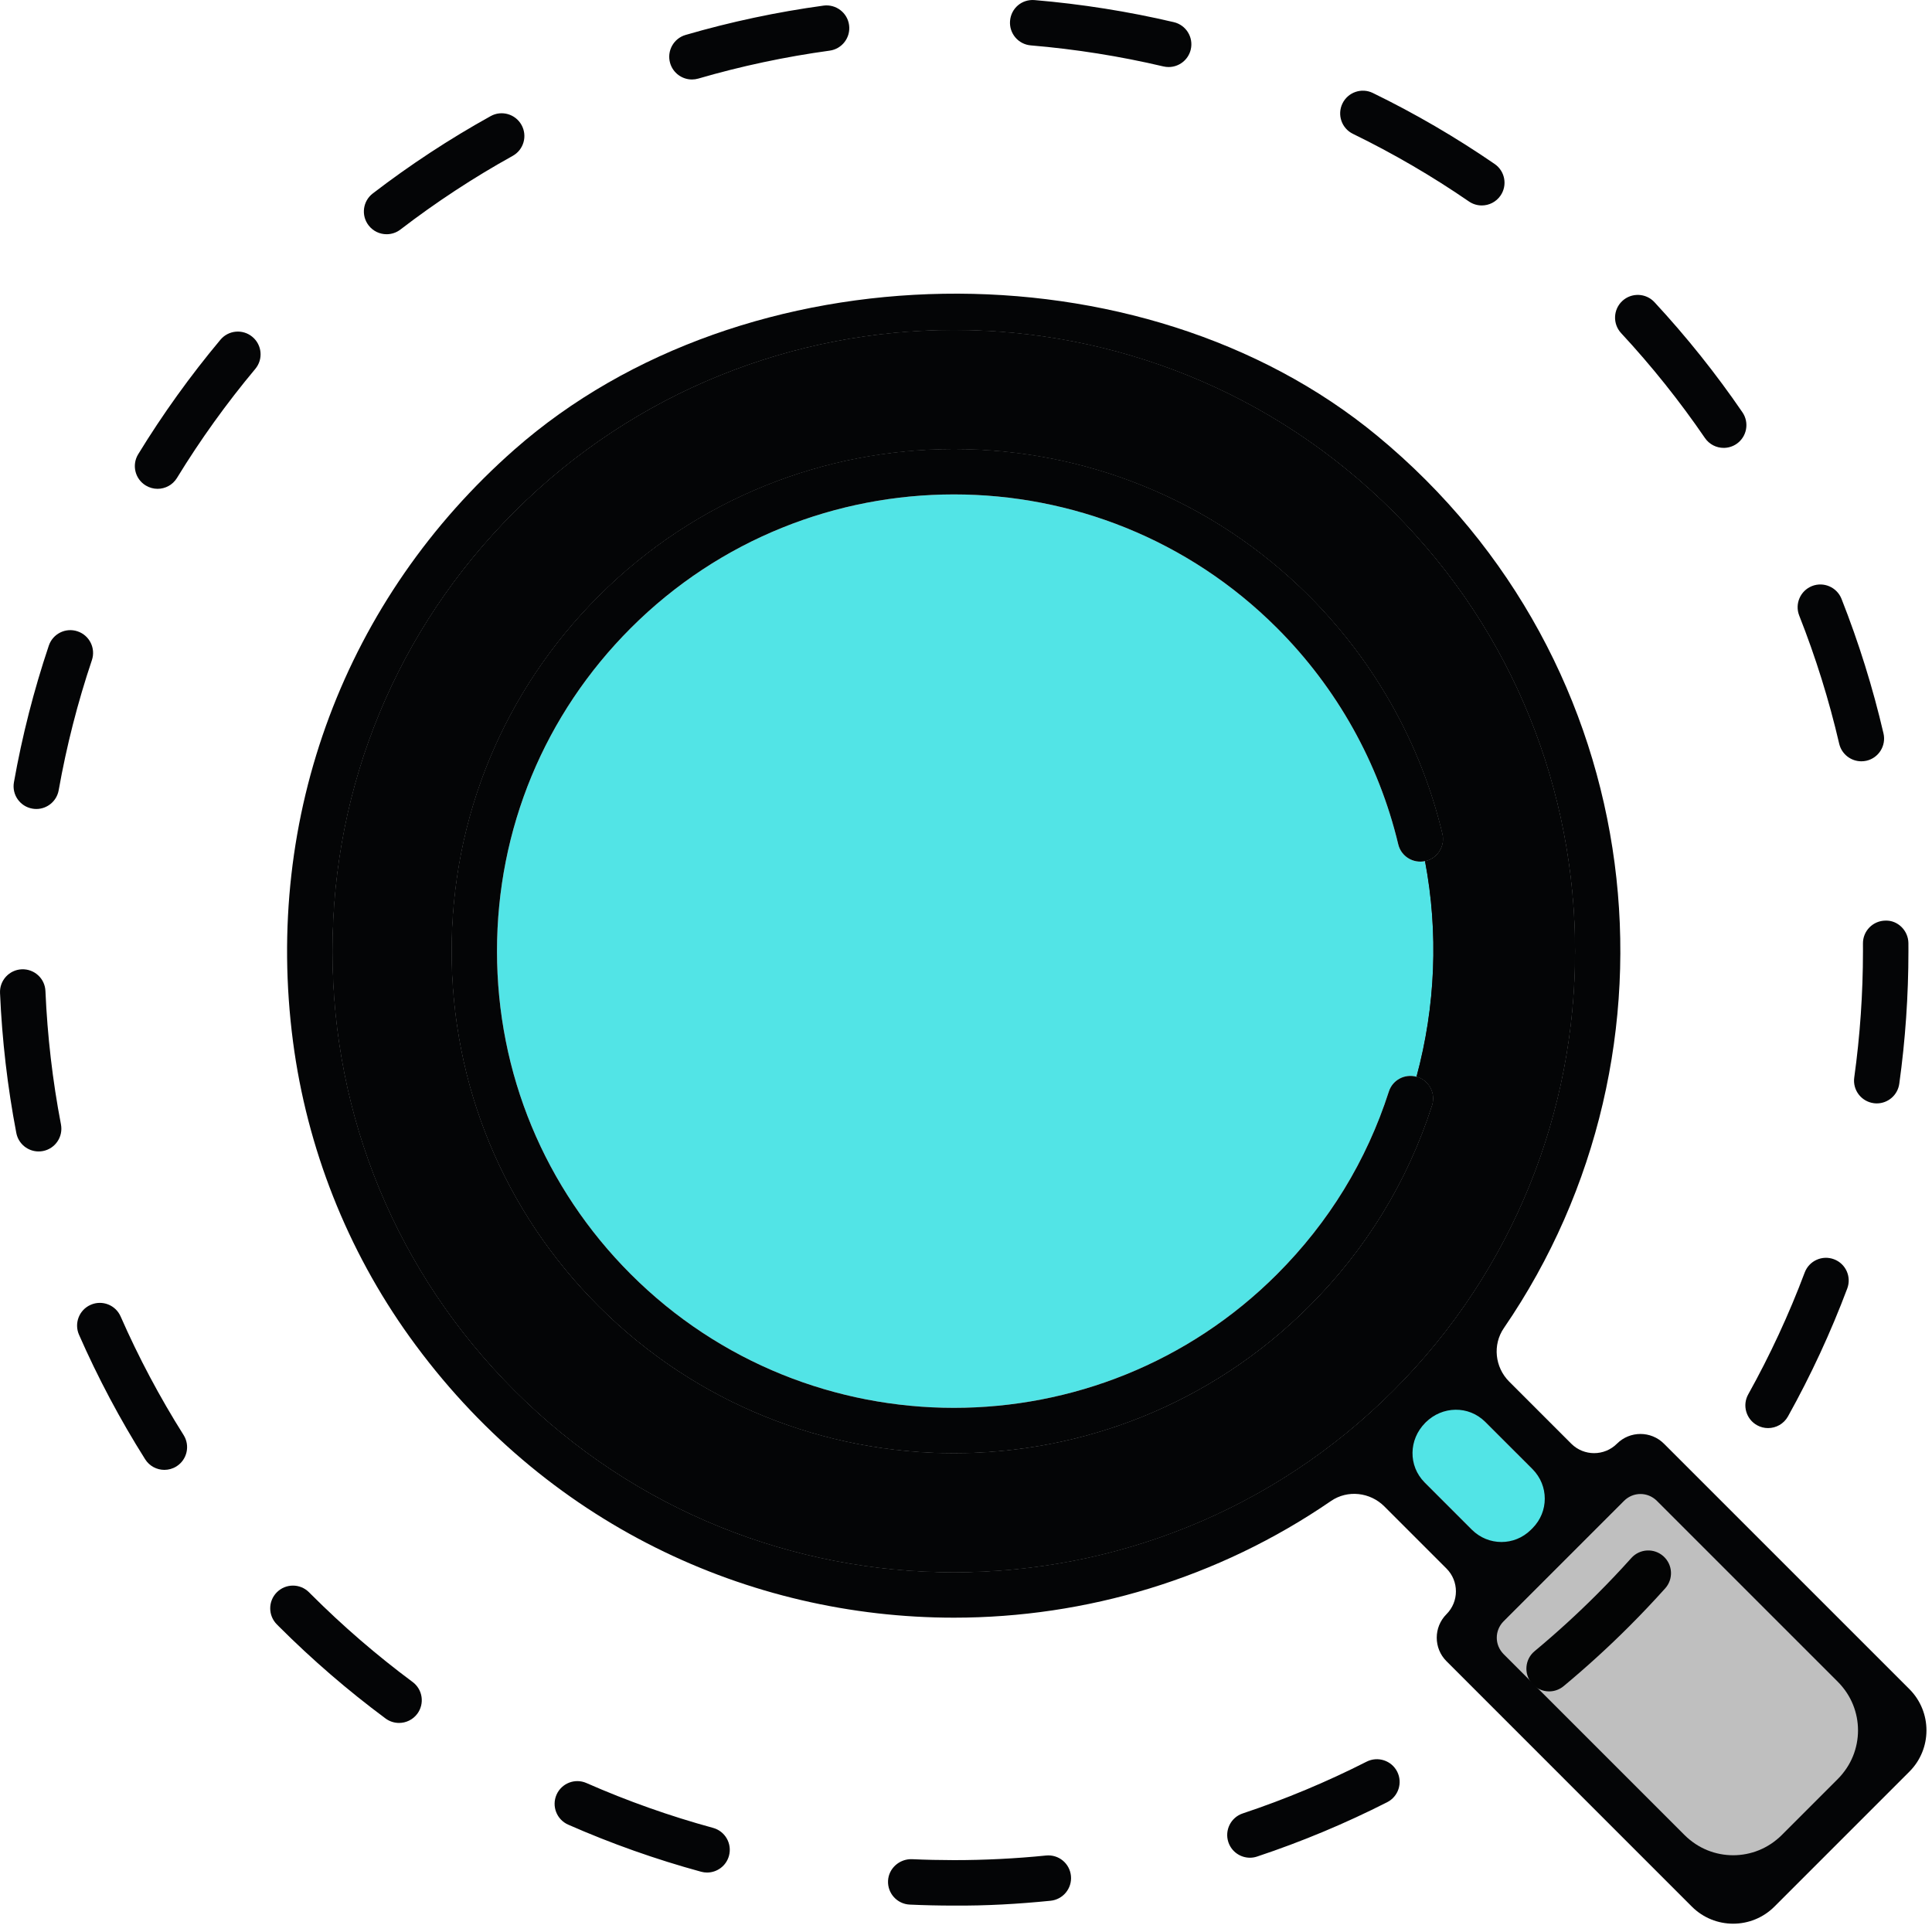
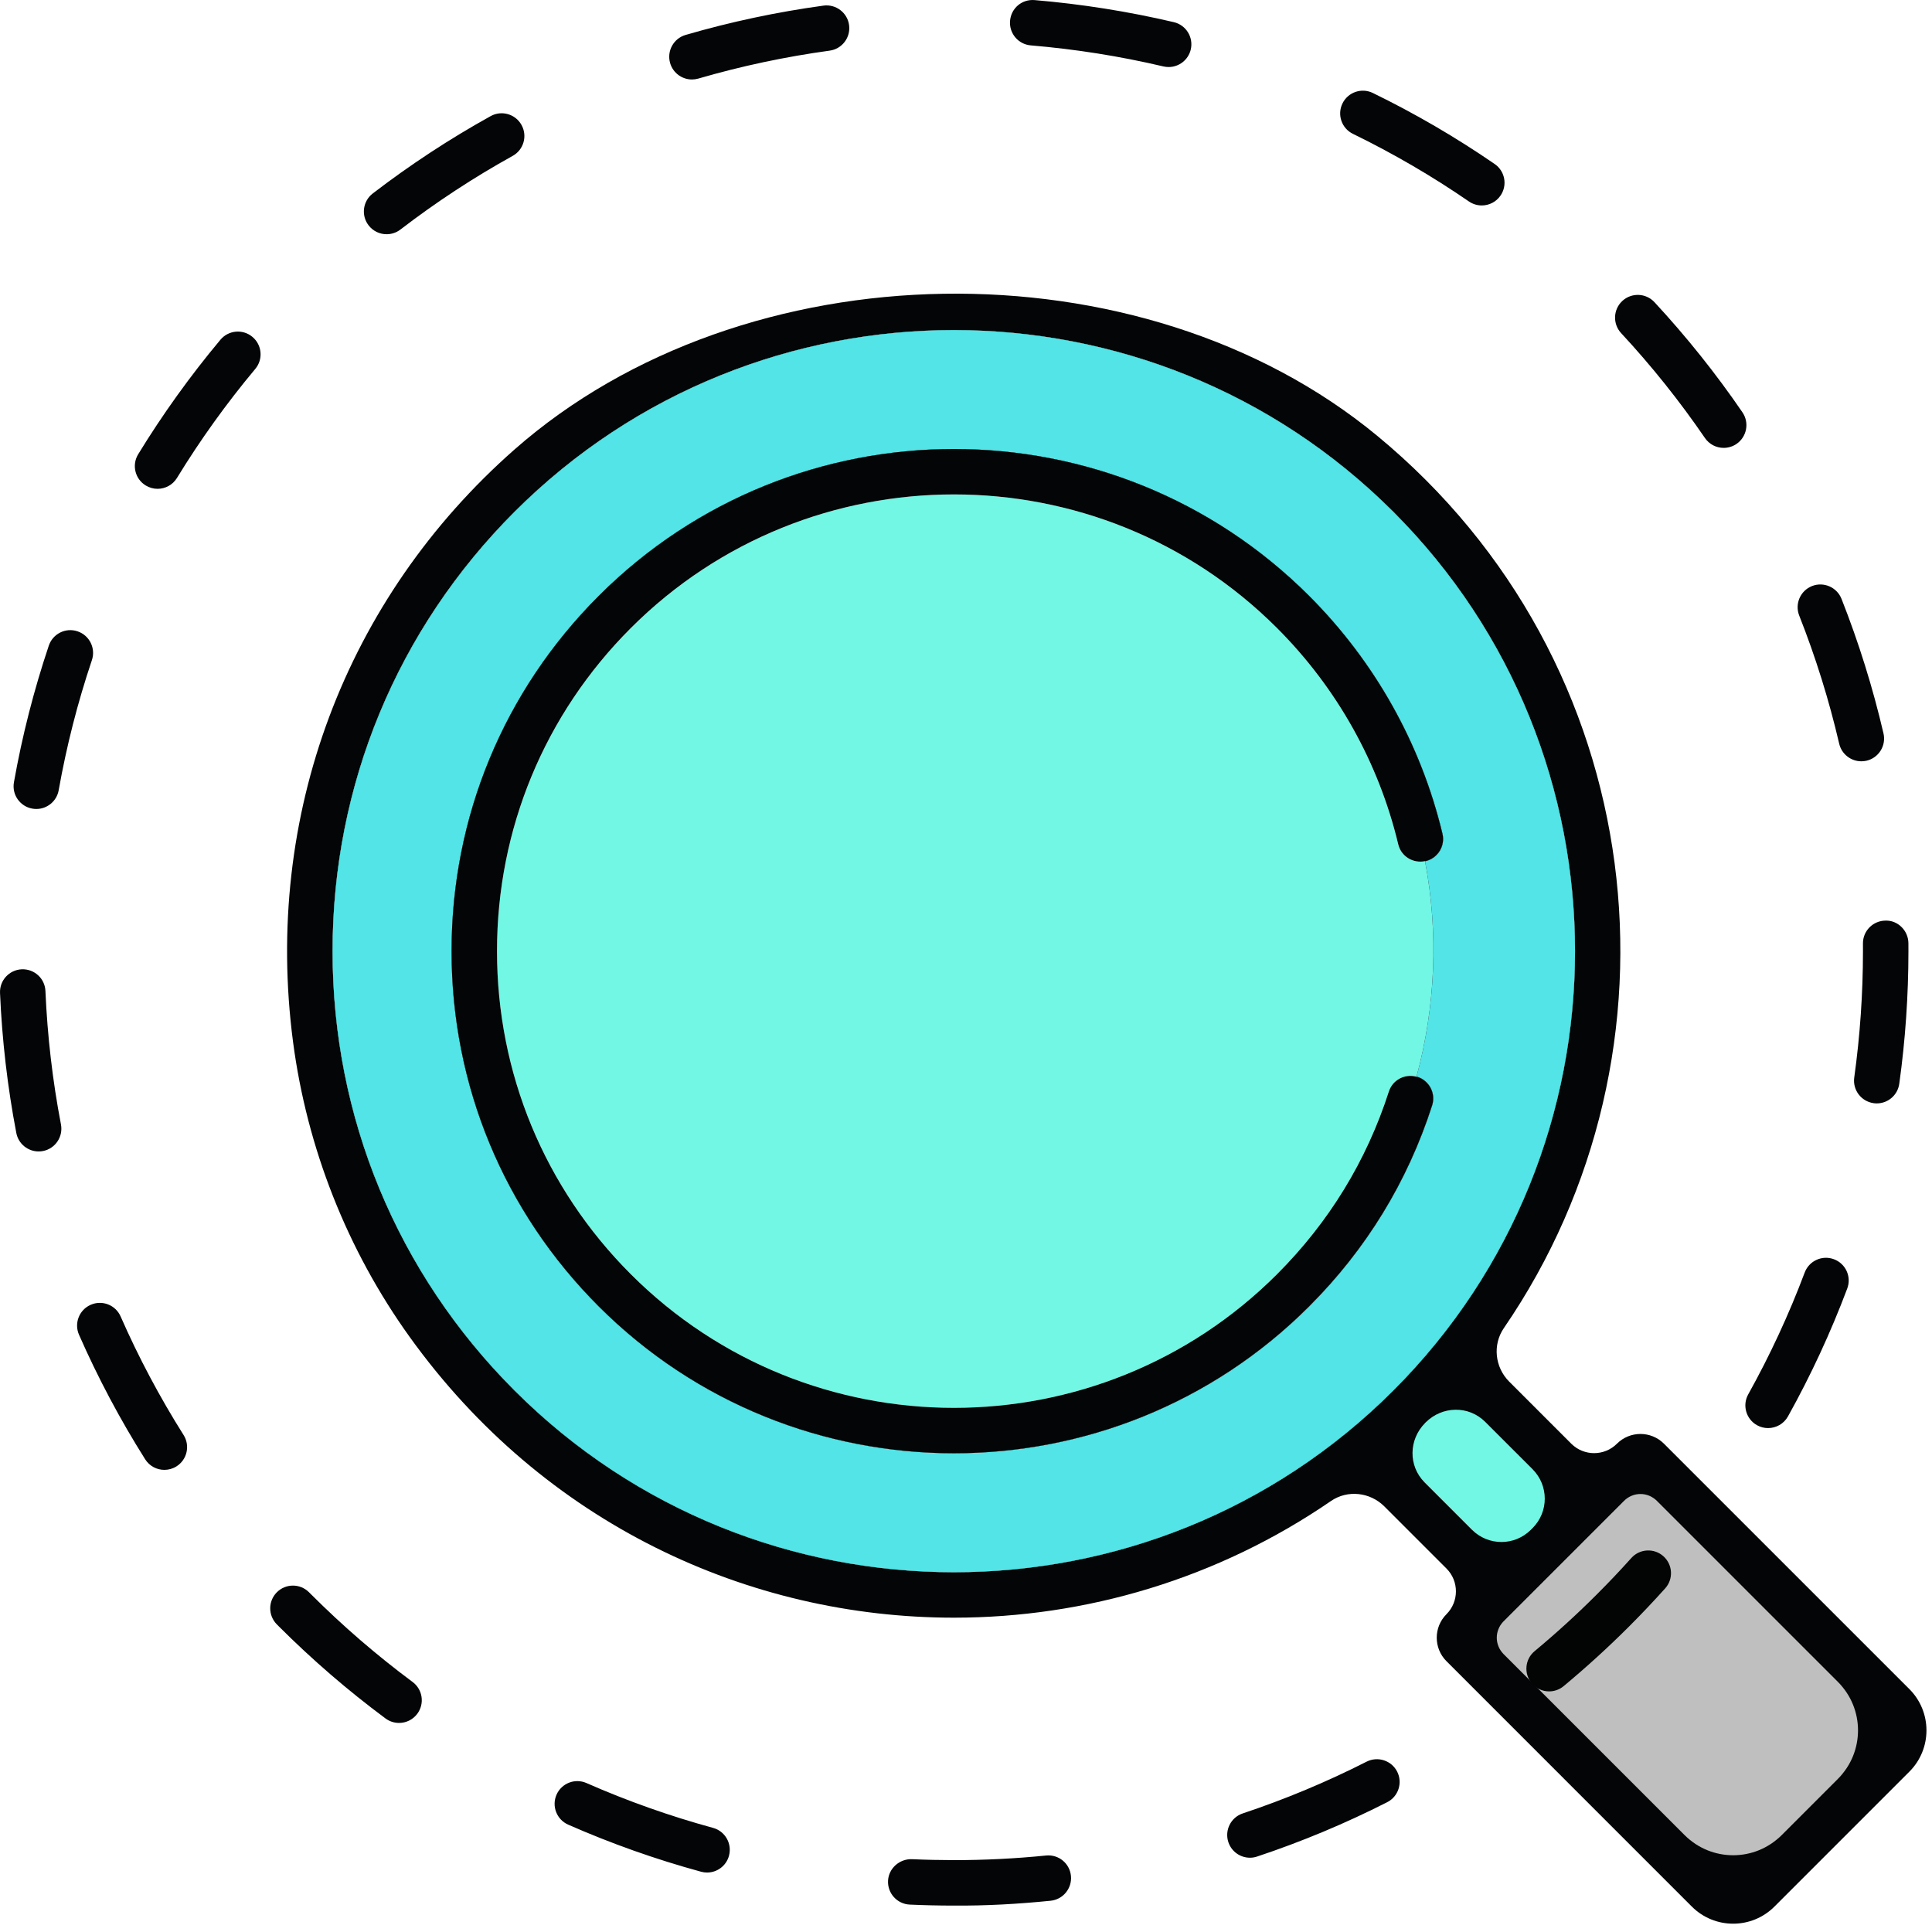
<svg xmlns="http://www.w3.org/2000/svg" height="85" viewBox="0 0 85 85" width="85">
  <g fill="none" fill-rule="evenodd">
    <path d="m51.416 2.949c-.076 0-.153-.008-.23-.026-1.91-.45-3.874-.761-5.835-.926-.551-.046-.959-.529-.913-1.08.046-.55.516-.96 1.081-.913 2.058.174 4.119.5 6.125.971.538.127.871.665.745 1.203-.109.46-.519.771-.973.771m-20.973.548c-.433 0-.833-.284-.96-.721-.154-.53.151-1.085.681-1.239 1.98-.577 4.021-1.01 6.066-1.29.542-.074 1.052.307 1.126.855.075.547-.308 1.052-.855 1.126-1.948.267-3.893.68-5.778 1.229-.094.027-.187.04-.28.04m34.749 5.542c-.195 0-.393-.057-.566-.176-1.618-1.113-3.335-2.113-5.102-2.974-.497-.242-.703-.84-.461-1.337s.841-.703 1.337-.461c1.856.904 3.659 1.955 5.359 3.124.455.313.571.935.258 1.39-.194.282-.507.434-.825.434m-48.183 1.266c-.3 0-.596-.134-.793-.391-.337-.438-.254-1.066.184-1.402 1.638-1.258 3.383-2.403 5.186-3.403.482-.269 1.092-.093 1.359.39.268.483.094 1.092-.389 1.359-1.717.952-3.378 2.042-4.938 3.24-.181.14-.396.207-.609.207m58.826 9.4c-.319 0-.632-.152-.826-.436-1.106-1.617-2.346-3.17-3.687-4.614-.375-.406-.351-1.038.053-1.414.405-.375 1.038-.352 1.414.053 1.407 1.517 2.71 3.148 3.871 4.846.312.456.195 1.079-.261 1.391-.172.117-.369.174-.564.174m-68.903 1.801c-.178 0-.358-.048-.521-.147-.472-.288-.62-.904-.331-1.375 1.074-1.756 2.291-3.451 3.618-5.037.354-.424.985-.48 1.408-.125.424.354.48.984.126 1.408-1.264 1.511-2.423 3.125-3.446 4.798-.189.308-.517.478-.854.478m74.959 11.988c-.455 0-.866-.312-.974-.773-.445-1.916-1.037-3.813-1.759-5.639-.202-.513.049-1.094.563-1.298.514-.202 1.094.05 1.298.563.757 1.917 1.379 3.909 1.847 5.921.125.538-.21 1.076-.748 1.201-.076.017-.152.025-.227.025m-80.293 2.098c-.057 0-.117-.005-.176-.016-.544-.096-.906-.615-.809-1.159.361-2.037.878-4.059 1.534-6.011.176-.523.742-.808 1.267-.629.523.176.805.743.629 1.267-.626 1.858-1.117 3.783-1.461 5.722-.086.485-.508.826-.984.826m80.973 12.953c-.046 0-.093-.003-.139-.01-.547-.076-.929-.581-.853-1.128.255-1.835.384-3.706.384-5.56l-.001-.336c-.005-.552.439-1.003.992-1.008.541-.02 1.003.439 1.008.991l.001.353c0 1.946-.135 3.91-.403 5.835-.07.501-.498.863-.989.863m-80.872 2.114c-.47 0-.889-.333-.981-.812-.387-2.017-.628-4.09-.717-6.16-.024-.551.404-1.018.956-1.042.556-.021 1.019.405 1.042.956.085 1.973.314 3.948.683 5.869.104.543-.251 1.067-.793 1.171-.064.012-.127.018-.19.018m76.089 12.171c-.164 0-.332-.04-.486-.126-.482-.269-.656-.878-.386-1.36.955-1.715 1.791-3.517 2.483-5.358.195-.517.77-.778 1.288-.584s.779.771.584 1.288c-.727 1.933-1.605 3.827-2.608 5.627-.184.328-.524.513-.875.513m-70.556 1.838c-.332 0-.656-.165-.846-.466-1.102-1.747-2.081-3.591-2.91-5.479-.222-.506.008-1.096.514-1.317.506-.223 1.095.007 1.317.513.789 1.798 1.721 3.552 2.77 5.216.295.467.155 1.085-.312 1.379-.165.104-.35.154-.533.154m60.923 9.746c-.287 0-.572-.123-.769-.361-.353-.425-.295-1.056.13-1.408.949-.789 1.874-1.632 2.747-2.507.521-.52 1.024-1.051 1.509-1.592.369-.411 1.001-.446 1.413-.076.411.369.445 1.001.076 1.412-.51.567-1.037 1.125-1.583 1.671-.917.917-1.888 1.802-2.884 2.63-.187.155-.414.231-.639.231m-50.599 1.388c-.207 0-.416-.064-.595-.197-1.651-1.225-3.231-2.589-4.695-4.052l-.085-.086c-.39-.391-.39-1.023 0-1.414.391-.391 1.024-.391 1.414 0l.091.091c1.389 1.389 2.894 2.688 4.466 3.855.444.329.537.955.208 1.399-.196.264-.498.404-.804.404m37.436 5.93c-.419 0-.809-.265-.949-.684-.174-.524.109-1.091.633-1.265 1.866-.622 3.7-1.388 5.449-2.277.492-.249 1.095-.053 1.345.439s.053 1.094-.439 1.344c-1.837.934-3.762 1.739-5.723 2.391-.105.036-.212.052-.316.052m-23.884.652c-.087 0-.175-.012-.264-.036-1.991-.543-3.958-1.24-5.846-2.071-.506-.223-.735-.813-.513-1.318.223-.506.814-.735 1.318-.512 1.799.791 3.672 1.455 5.568 1.972.532.145.846.695.701 1.228-.121.445-.524.737-.964.737m10.833 1.454c-.638 0-1.278-.015-1.918-.044-.551-.026-.978-.494-.953-1.046.026-.551.506-.967 1.045-.952.619.028 1.241.041 1.856.042 1.35 0 2.713-.068 4.05-.203.558-.055 1.04.346 1.096.894.055.55-.346 1.04-.895 1.096-1.414.142-2.815.224-4.281.213" fill="#040506" />
-     <path d="m61.517 37.146c-.86-3.596-2.705-6.886-5.333-9.515-7.838-7.838-20.592-7.838-28.43 0-3.797 3.797-5.888 8.846-5.888 14.215 0 5.37 2.091 10.418 5.888 14.215 7.838 7.838 20.592 7.838 28.43 0 2.282-2.283 3.938-4.987 4.919-8.038.165-.512.702-.793 1.217-.651.838-3.097.972-6.344.375-9.485-.532.109-1.052-.213-1.178-.741m7.204 28.789-4.723-4.722c-.412.469-.836.931-1.284 1.379-.448.447-.91.871-1.379 1.284l4.722 4.723z" fill="#52e4e6" />
+     <path d="m61.517 37.146c-.86-3.596-2.705-6.886-5.333-9.515-7.838-7.838-20.592-7.838-28.43 0-3.797 3.797-5.888 8.846-5.888 14.215 0 5.37 2.091 10.418 5.888 14.215 7.838 7.838 20.592 7.838 28.43 0 2.282-2.283 3.938-4.987 4.919-8.038.165-.512.702-.793 1.217-.651.838-3.097.972-6.344.375-9.485-.532.109-1.052-.213-1.178-.741m7.204 28.789-4.723-4.722c-.412.469-.836.931-1.284 1.379-.448.447-.91.871-1.379 1.284l4.722 4.723z" fill="#71f7e4" />
    <path d="m72.173 65.31-6.741 6.741 10.819 10.819 6.741-6.742z" fill="rgba(0, 0, 0, .25)" />
    <path d="m62.714 62.592c.004-.004.009-.009.013-.014.724-.724 1.887-.749 2.611-.025l2.09 2.089c.714.715.714 1.872 0 2.586l-.078.078c-.714.714-1.871.714-2.586 0l-2.09-2.09c-.723-.724-.698-1.887.026-2.61zm-1.414-40.076c10.659 10.659 10.659 28.003 0 38.662s-28.003 10.659-38.662 0c-5.164-5.164-8.007-12.029-8.007-19.331s2.843-14.168 8.007-19.331c10.659-10.659 28.002-10.659 38.662 0zm4.849 48.82 5.309-5.309c.395-.396 1.036-.396 1.431 0l7.974 7.974c1.176 1.175 1.176 3.081 0 4.257l-2.483 2.484c-1.176 1.175-3.082 1.175-4.257 0l-7.974-7.974c-.396-.396-.396-1.036 0-1.432zm4.991-7.82c-.555.555-1.455.555-2.01.001l-2.733-2.733c-.629-.63-.736-1.622-.232-2.356 8.35-12.173 6.497-29.29-5.577-39.258-10.382-8.572-27.849-8.286-37.955.609-7.431 6.542-11.044 16.111-9.741 26.055.613 4.673 2.381 9.155 5.13 12.983 5.916 8.237 14.932 12.354 23.947 12.354 5.807 0 11.61-1.715 16.589-5.133.731-.502 1.721-.389 2.349.239l2.732 2.732c.554.554.554 1.454 0 2.009-.571.571-.571 1.497 0 2.068l10.795 10.796c1.004 1.003 2.631 1.003 3.634 0l5.936-5.936c1.003-1.003 1.003-2.63 0-3.634l-10.797-10.796c-.571-.57-1.496-.57-2.067 0z" fill="#040506" />
    <path d="m26.34 26.218c8.618-8.618 22.64-8.618 31.258 0 2.89 2.89 4.918 6.508 5.865 10.463.128.537-.203 1.077-.74 1.205-.009.002-.018-.001-.028.001.598 3.142.463 6.389-.375 9.486.014.004.028 0 .042.005.526.169.815.733.646 1.258-1.08 3.356-2.9 6.331-5.41 8.84-4.309 4.308-9.97 6.463-15.629 6.463-5.661 0-11.319-2.154-15.629-6.463-4.175-4.175-6.474-9.725-6.474-15.629s2.299-11.454 6.474-15.629m-3.702 34.96c10.659 10.659 28.003 10.659 38.662 0s10.659-28.003 0-38.662c-10.66-10.659-28.003-10.659-38.662 0-5.164 5.163-8.007 12.029-8.007 19.331s2.843 14.167 8.007 19.331" fill="#040506" />
-     <path d="m26.34 26.218c8.618-8.618 22.64-8.618 31.258 0 2.89 2.89 4.918 6.508 5.865 10.463.128.537-.203 1.077-.74 1.205-.009.002-.018-.001-.028.001.598 3.142.463 6.389-.375 9.486.014.004.028 0 .042.005.526.169.815.733.646 1.258-1.08 3.356-2.9 6.331-5.41 8.84-4.309 4.308-9.97 6.463-15.629 6.463-5.661 0-11.319-2.154-15.629-6.463-4.175-4.175-6.474-9.725-6.474-15.629s2.299-11.454 6.474-15.629m-3.702 34.96c10.659 10.659 28.003 10.659 38.662 0s10.659-28.003 0-38.662c-10.66-10.659-28.003-10.659-38.662 0-5.164 5.163-8.007 12.029-8.007 19.331s2.843 14.167 8.007 19.331" fill="#040506" />
+     <path d="m26.34 26.218c8.618-8.618 22.64-8.618 31.258 0 2.89 2.89 4.918 6.508 5.865 10.463.128.537-.203 1.077-.74 1.205-.009.002-.018-.001-.028.001.598 3.142.463 6.389-.375 9.486.014.004.028 0 .042.005.526.169.815.733.646 1.258-1.08 3.356-2.9 6.331-5.41 8.84-4.309 4.308-9.97 6.463-15.629 6.463-5.661 0-11.319-2.154-15.629-6.463-4.175-4.175-6.474-9.725-6.474-15.629s2.299-11.454 6.474-15.629m-3.702 34.96c10.659 10.659 28.003 10.659 38.662 0s10.659-28.003 0-38.662c-10.66-10.659-28.003-10.659-38.662 0-5.164 5.163-8.007 12.029-8.007 19.331s2.843 14.167 8.007 19.331" fill="#52e4e6" />
    <path d="m26.34 57.475c4.31 4.31 9.968 6.463 15.629 6.463 5.659 0 11.32-2.154 15.629-6.463 2.51-2.509 4.33-5.483 5.41-8.84.169-.525-.12-1.089-.646-1.258-.014-.005-.028-.001-.042-.005-.515-.142-1.051.139-1.216.651-.982 3.051-2.638 5.755-4.92 8.038-7.838 7.838-20.592 7.838-28.43 0-3.797-3.797-5.888-8.845-5.888-14.215s2.091-10.418 5.888-14.215c7.838-7.838 20.592-7.838 28.43 0 2.629 2.629 4.473 5.919 5.333 9.515.126.528.647.85 1.178.741.01-.002.019.001.028-.001.537-.129.868-.669.74-1.206-.947-3.955-2.975-7.573-5.865-10.463-8.618-8.618-22.64-8.618-31.258 0-4.175 4.175-6.474 9.725-6.474 15.629s2.299 11.455 6.474 15.629" fill="#040506" />
  </g>
</svg>
